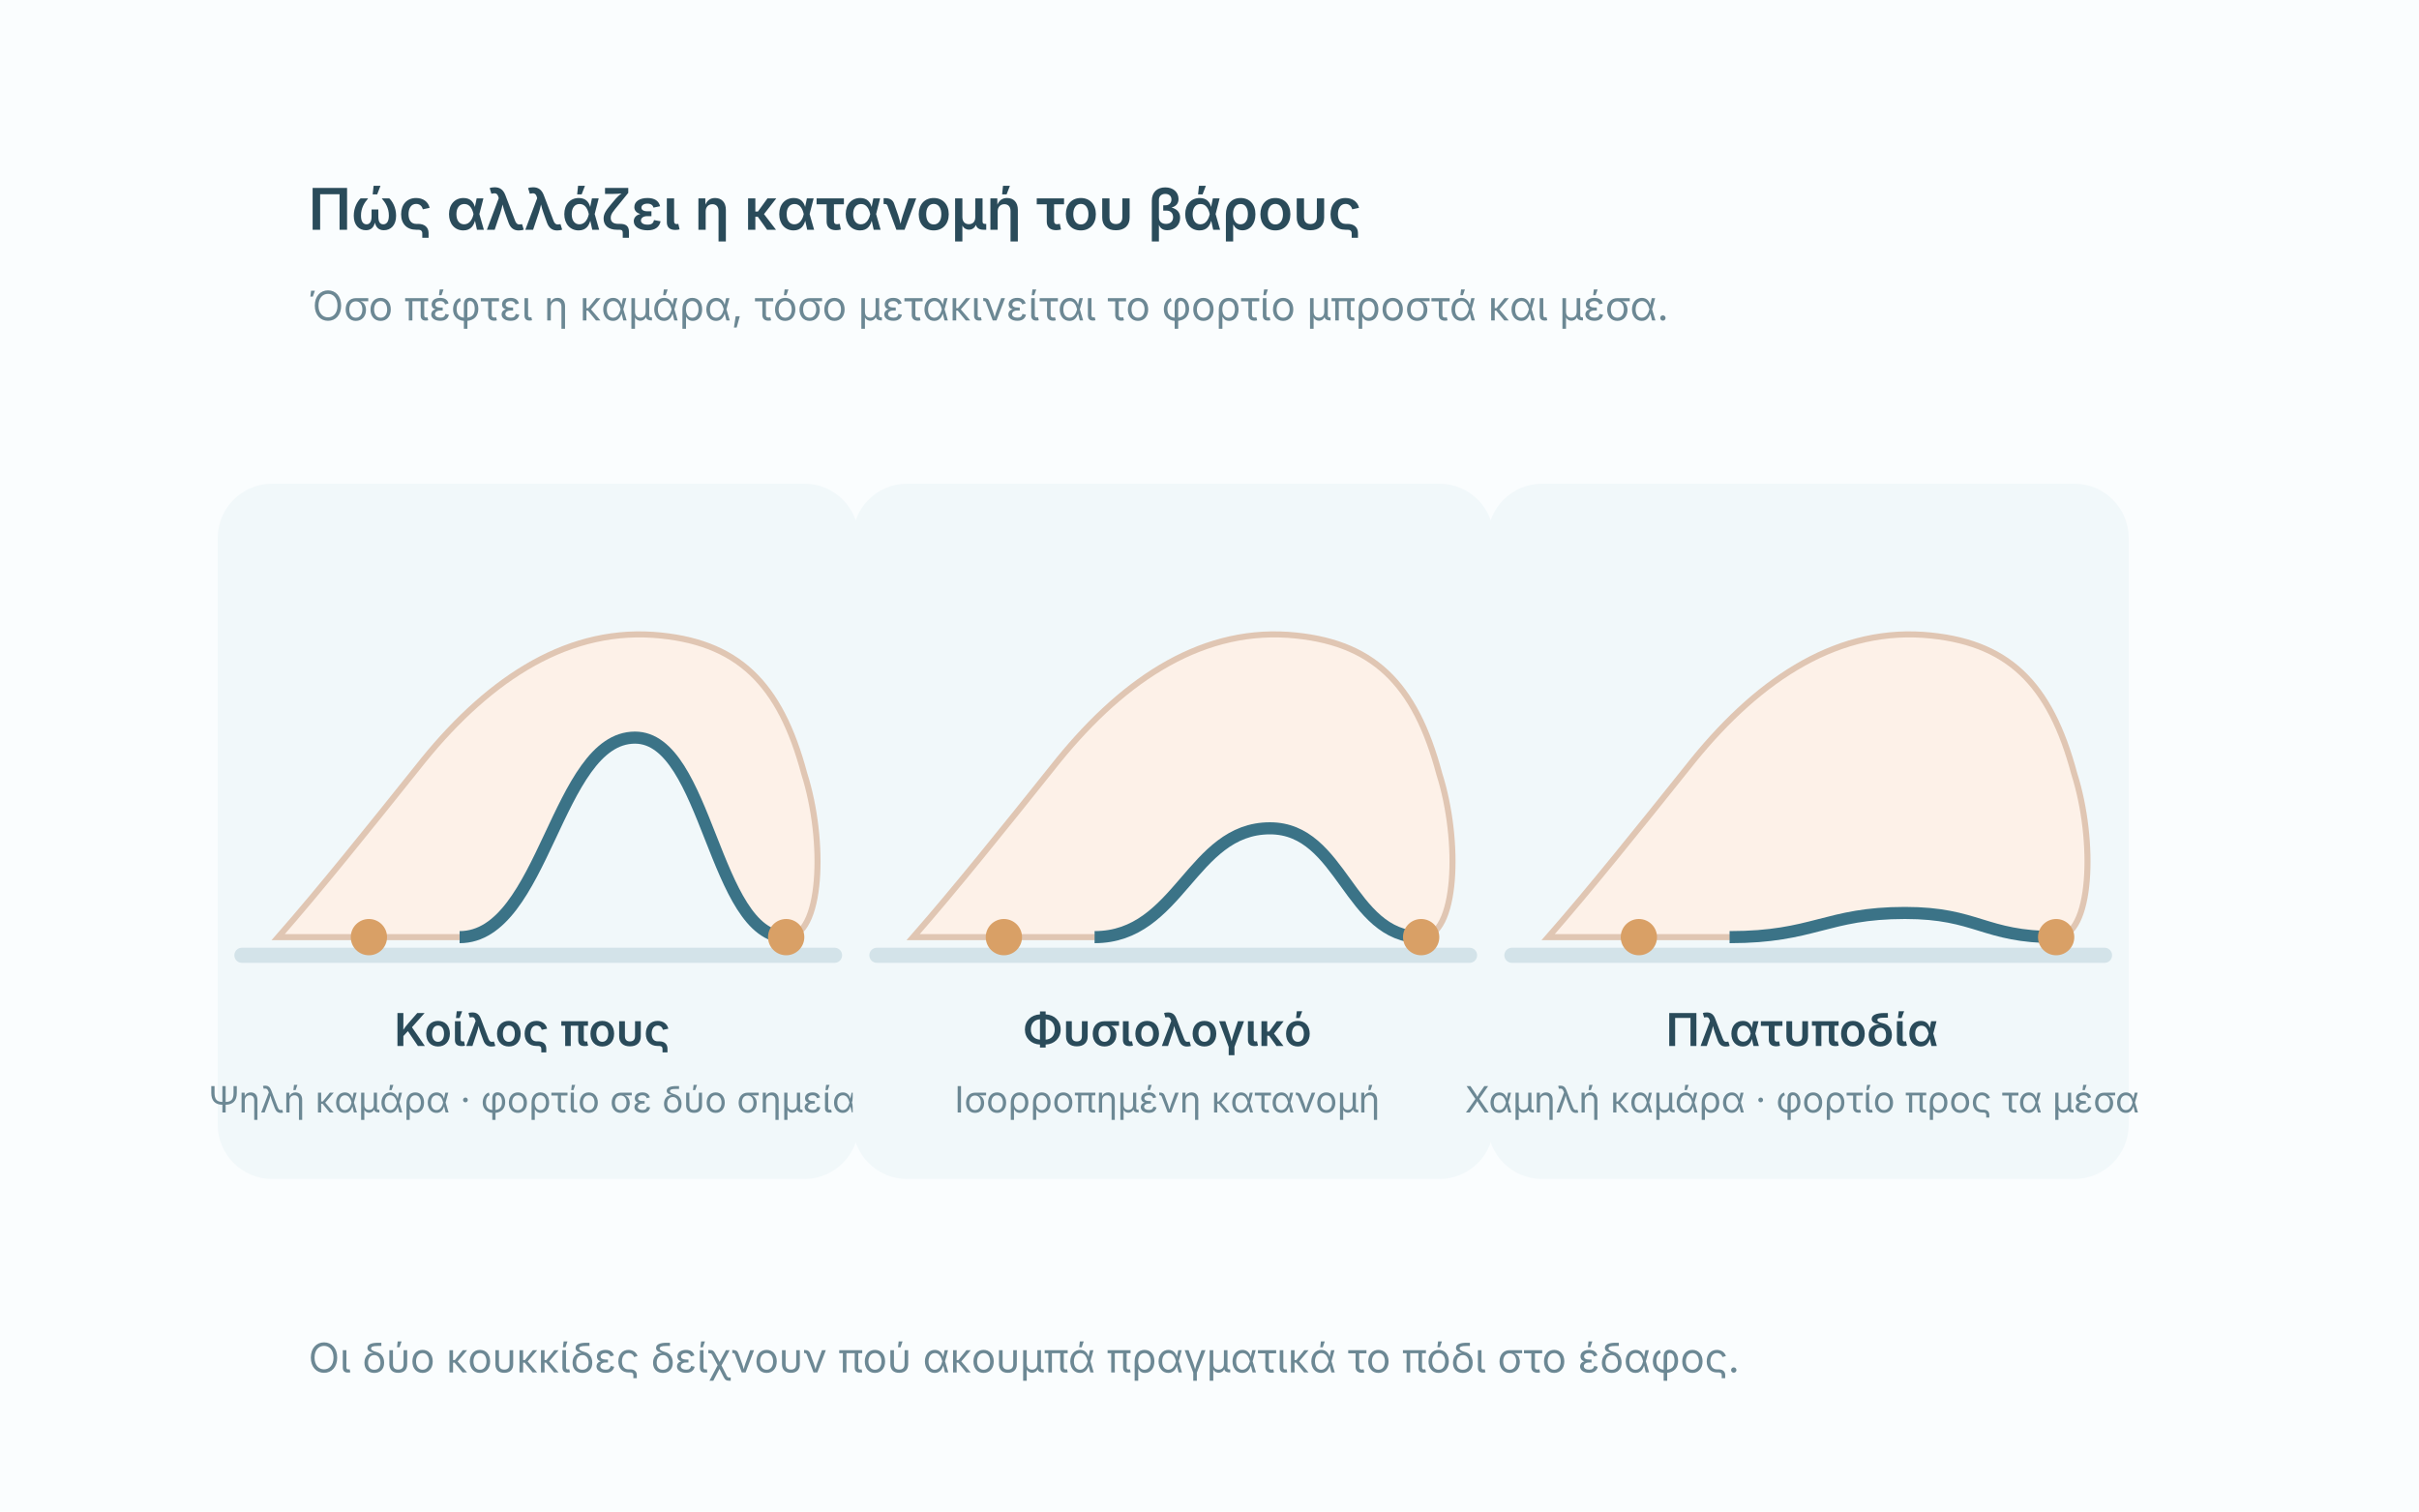
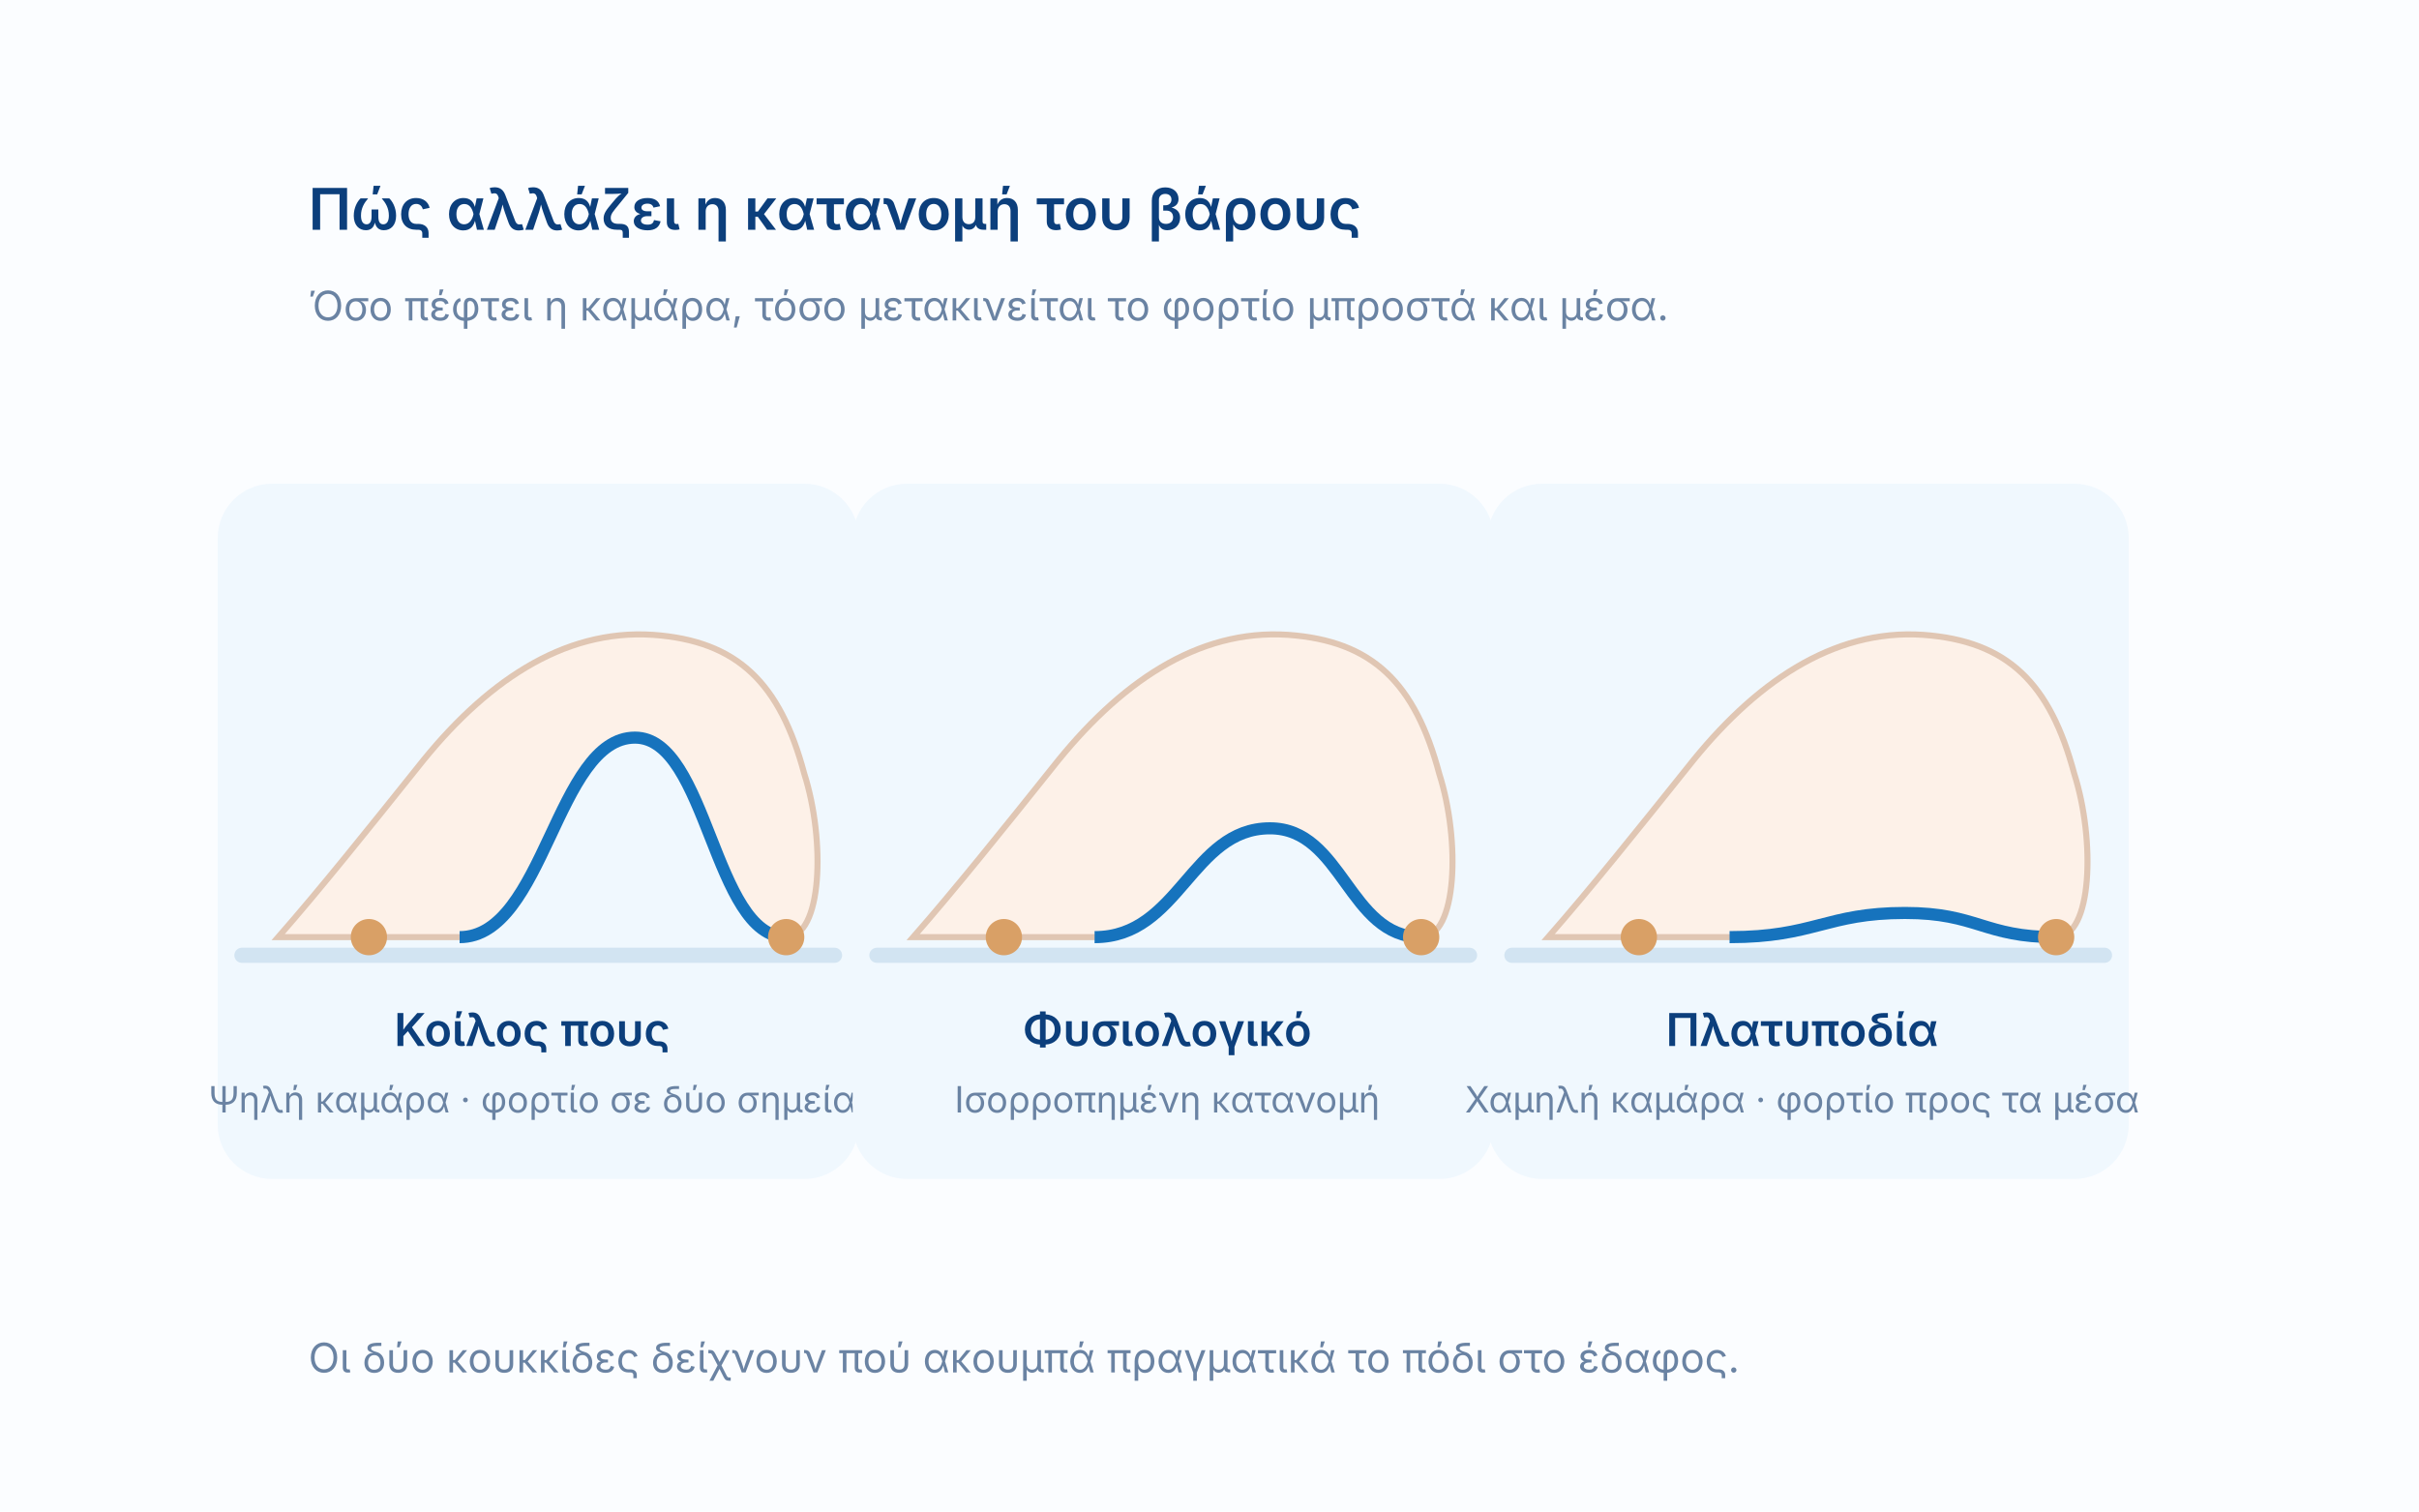
<svg xmlns="http://www.w3.org/2000/svg" viewBox="0 0 800 500" width="800" height="500" role="img" aria-label="Τύποι ποδικής καμάρας">
-   <rect width="800" height="500" fill="#fafdfe" />
+   <rect width="800" height="500" fill="#fbfdff" />
  <g transform="translate(62,10)">
-     <text x="40" y="66" font-family="Manrope,Inter,-apple-system,BlinkMacSystemFont,'Segoe UI',Helvetica,Arial,sans-serif" font-size="19" font-weight="560" fill="#2a4b5a" text-anchor="start">Πώς αλλάζει η κατανομή του βάρους</text>
-     <text x="40" y="96" font-family="Manrope,Inter,-apple-system,BlinkMacSystemFont,'Segoe UI',Helvetica,Arial,sans-serif" font-size="13.5" font-weight="420" fill="#6c8894" text-anchor="start">Όσο πέφτει η καμάρα, τόσο μετακινείται το φορτίο μπροστά και μέσα.</text>
+     <text x="40" y="66" font-family="Manrope,Inter,-apple-system,BlinkMacSystemFont,'Segoe UI',Helvetica,Arial,sans-serif" font-size="19" font-weight="560" fill="#0c3f7c" text-anchor="start">Πώς αλλάζει η κατανομή του βάρους</text>
+     <text x="40" y="96" font-family="Manrope,Inter,-apple-system,BlinkMacSystemFont,'Segoe UI',Helvetica,Arial,sans-serif" font-size="13.5" font-weight="420" fill="#6a83a3" text-anchor="start">Όσο πέφτει η καμάρα, τόσο μετακινείται το φορτίο μπροστά και μέσα.</text>
    <g transform="translate(14,0)">
-       <rect x="-4" y="150" width="212" height="230" rx="18" fill="#f1f8fa" />
+       <rect x="-4" y="150" width="212" height="230" rx="18" fill="#f0f8fe" />
      <path d="M16 300L76 300C104 300 108 234 134 234C158 234 160 300 184 300C196 300 197 268 190 246C182 216 168 202 140 200C110 198 84 216 62 244C46 264 30 284 16 300Z" fill="#fdf1e8" stroke="#e0c6b3" stroke-width="2" />
-       <path d="M76 300C104 300 108 234 134 234C158 234 160 300 184 300" fill="none" stroke="#3b7387" stroke-width="4" />
-       <path d="M4 306h196" stroke="#d3e3e9" stroke-width="5" stroke-linecap="round" />
+       <path d="M76 300C104 300 108 234 134 234C158 234 160 300 184 300" fill="none" stroke="#1673bd" stroke-width="4" />
+       <path d="M4 306h196" stroke="#d2e4f2" stroke-width="5" stroke-linecap="round" />
      <circle cx="46" cy="300" r="6" fill="#d9a066" />
      <circle cx="184" cy="300" r="6" fill="#d9a066" />
-       <text x="100" y="336" font-family="Manrope,Inter,-apple-system,BlinkMacSystemFont,'Segoe UI',Helvetica,Arial,sans-serif" font-size="15" font-weight="560" fill="#2a4b5a" text-anchor="middle">Κοίλος πους</text>
-       <text x="100" y="358" font-family="Manrope,Inter,-apple-system,BlinkMacSystemFont,'Segoe UI',Helvetica,Arial,sans-serif" font-size="12" font-weight="420" fill="#6c8894" text-anchor="middle">Ψηλή καμάρα · φορτίο σε δύο σημεία</text>
+       <text x="100" y="336" font-family="Manrope,Inter,-apple-system,BlinkMacSystemFont,'Segoe UI',Helvetica,Arial,sans-serif" font-size="15" font-weight="560" fill="#0c3f7c" text-anchor="middle">Κοίλος πους</text>
+       <text x="100" y="358" font-family="Manrope,Inter,-apple-system,BlinkMacSystemFont,'Segoe UI',Helvetica,Arial,sans-serif" font-size="12" font-weight="420" fill="#6a83a3" text-anchor="middle">Ψηλή καμάρα · φορτίο σε δύο σημεία</text>
    </g>
    <g transform="translate(224,0)">
-       <rect x="-4" y="150" width="212" height="230" rx="18" fill="#f1f8fa" />
+       <rect x="-4" y="150" width="212" height="230" rx="18" fill="#f0f8fe" />
      <path d="M16 300L76 300C104 300 108 264 134 264C158 264 160 300 184 300C196 300 197 268 190 246C182 216 168 202 140 200C110 198 84 216 62 244C46 264 30 284 16 300Z" fill="#fdf1e8" stroke="#e0c6b3" stroke-width="2" />
-       <path d="M76 300C104 300 108 264 134 264C158 264 160 300 184 300" fill="none" stroke="#3b7387" stroke-width="4" />
-       <path d="M4 306h196" stroke="#d3e3e9" stroke-width="5" stroke-linecap="round" />
+       <path d="M76 300C104 300 108 264 134 264C158 264 160 300 184 300" fill="none" stroke="#1673bd" stroke-width="4" />
+       <path d="M4 306h196" stroke="#d2e4f2" stroke-width="5" stroke-linecap="round" />
      <circle cx="46" cy="300" r="6" fill="#d9a066" />
      <circle cx="184" cy="300" r="6" fill="#d9a066" />
-       <text x="100" y="336" font-family="Manrope,Inter,-apple-system,BlinkMacSystemFont,'Segoe UI',Helvetica,Arial,sans-serif" font-size="15" font-weight="560" fill="#2a4b5a" text-anchor="middle">Φυσιολογικό</text>
-       <text x="100" y="358" font-family="Manrope,Inter,-apple-system,BlinkMacSystemFont,'Segoe UI',Helvetica,Arial,sans-serif" font-size="12" font-weight="420" fill="#6c8894" text-anchor="middle">Ισορροπημένη κατανομή</text>
+       <text x="100" y="336" font-family="Manrope,Inter,-apple-system,BlinkMacSystemFont,'Segoe UI',Helvetica,Arial,sans-serif" font-size="15" font-weight="560" fill="#0c3f7c" text-anchor="middle">Φυσιολογικό</text>
+       <text x="100" y="358" font-family="Manrope,Inter,-apple-system,BlinkMacSystemFont,'Segoe UI',Helvetica,Arial,sans-serif" font-size="12" font-weight="420" fill="#6a83a3" text-anchor="middle">Ισορροπημένη κατανομή</text>
    </g>
    <g transform="translate(434,0)">
-       <rect x="-4" y="150" width="212" height="230" rx="18" fill="#f1f8fa" />
+       <rect x="-4" y="150" width="212" height="230" rx="18" fill="#f0f8fe" />
      <path d="M16 300L76 300C104 300 108 292 134 292C158 292 160 300 184 300C196 300 197 268 190 246C182 216 168 202 140 200C110 198 84 216 62 244C46 264 30 284 16 300Z" fill="#fdf1e8" stroke="#e0c6b3" stroke-width="2" />
-       <path d="M76 300C104 300 108 292 134 292C158 292 160 300 184 300" fill="none" stroke="#3b7387" stroke-width="4" />
-       <path d="M4 306h196" stroke="#d3e3e9" stroke-width="5" stroke-linecap="round" />
+       <path d="M76 300C104 300 108 292 134 292C158 292 160 300 184 300" fill="none" stroke="#1673bd" stroke-width="4" />
+       <path d="M4 306h196" stroke="#d2e4f2" stroke-width="5" stroke-linecap="round" />
      <circle cx="46" cy="300" r="6" fill="#d9a066" />
      <circle cx="184" cy="300" r="6" fill="#d9a066" />
-       <text x="100" y="336" font-family="Manrope,Inter,-apple-system,BlinkMacSystemFont,'Segoe UI',Helvetica,Arial,sans-serif" font-size="15" font-weight="560" fill="#2a4b5a" text-anchor="middle">Πλατυποδία</text>
-       <text x="100" y="358" font-family="Manrope,Inter,-apple-system,BlinkMacSystemFont,'Segoe UI',Helvetica,Arial,sans-serif" font-size="12" font-weight="420" fill="#6c8894" text-anchor="middle">Χαμηλή καμάρα · φορτίο προς τα μέσα</text>
+       <text x="100" y="336" font-family="Manrope,Inter,-apple-system,BlinkMacSystemFont,'Segoe UI',Helvetica,Arial,sans-serif" font-size="15" font-weight="560" fill="#0c3f7c" text-anchor="middle">Πλατυποδία</text>
+       <text x="100" y="358" font-family="Manrope,Inter,-apple-system,BlinkMacSystemFont,'Segoe UI',Helvetica,Arial,sans-serif" font-size="12" font-weight="420" fill="#6a83a3" text-anchor="middle">Χαμηλή καμάρα · φορτίο προς τα μέσα</text>
    </g>
-     <text x="40" y="444" font-family="Manrope,Inter,-apple-system,BlinkMacSystemFont,'Segoe UI',Helvetica,Arial,sans-serif" font-size="13.5" font-weight="420" fill="#6c8894" text-anchor="start">Οι δύο κουκκίδες δείχνουν πού ακουμπά πραγματικά το πόδι στο έδαφος.</text>
+     <text x="40" y="444" font-family="Manrope,Inter,-apple-system,BlinkMacSystemFont,'Segoe UI',Helvetica,Arial,sans-serif" font-size="13.5" font-weight="420" fill="#6a83a3" text-anchor="start">Οι δύο κουκκίδες δείχνουν πού ακουμπά πραγματικά το πόδι στο έδαφος.</text>
  </g>
</svg>
